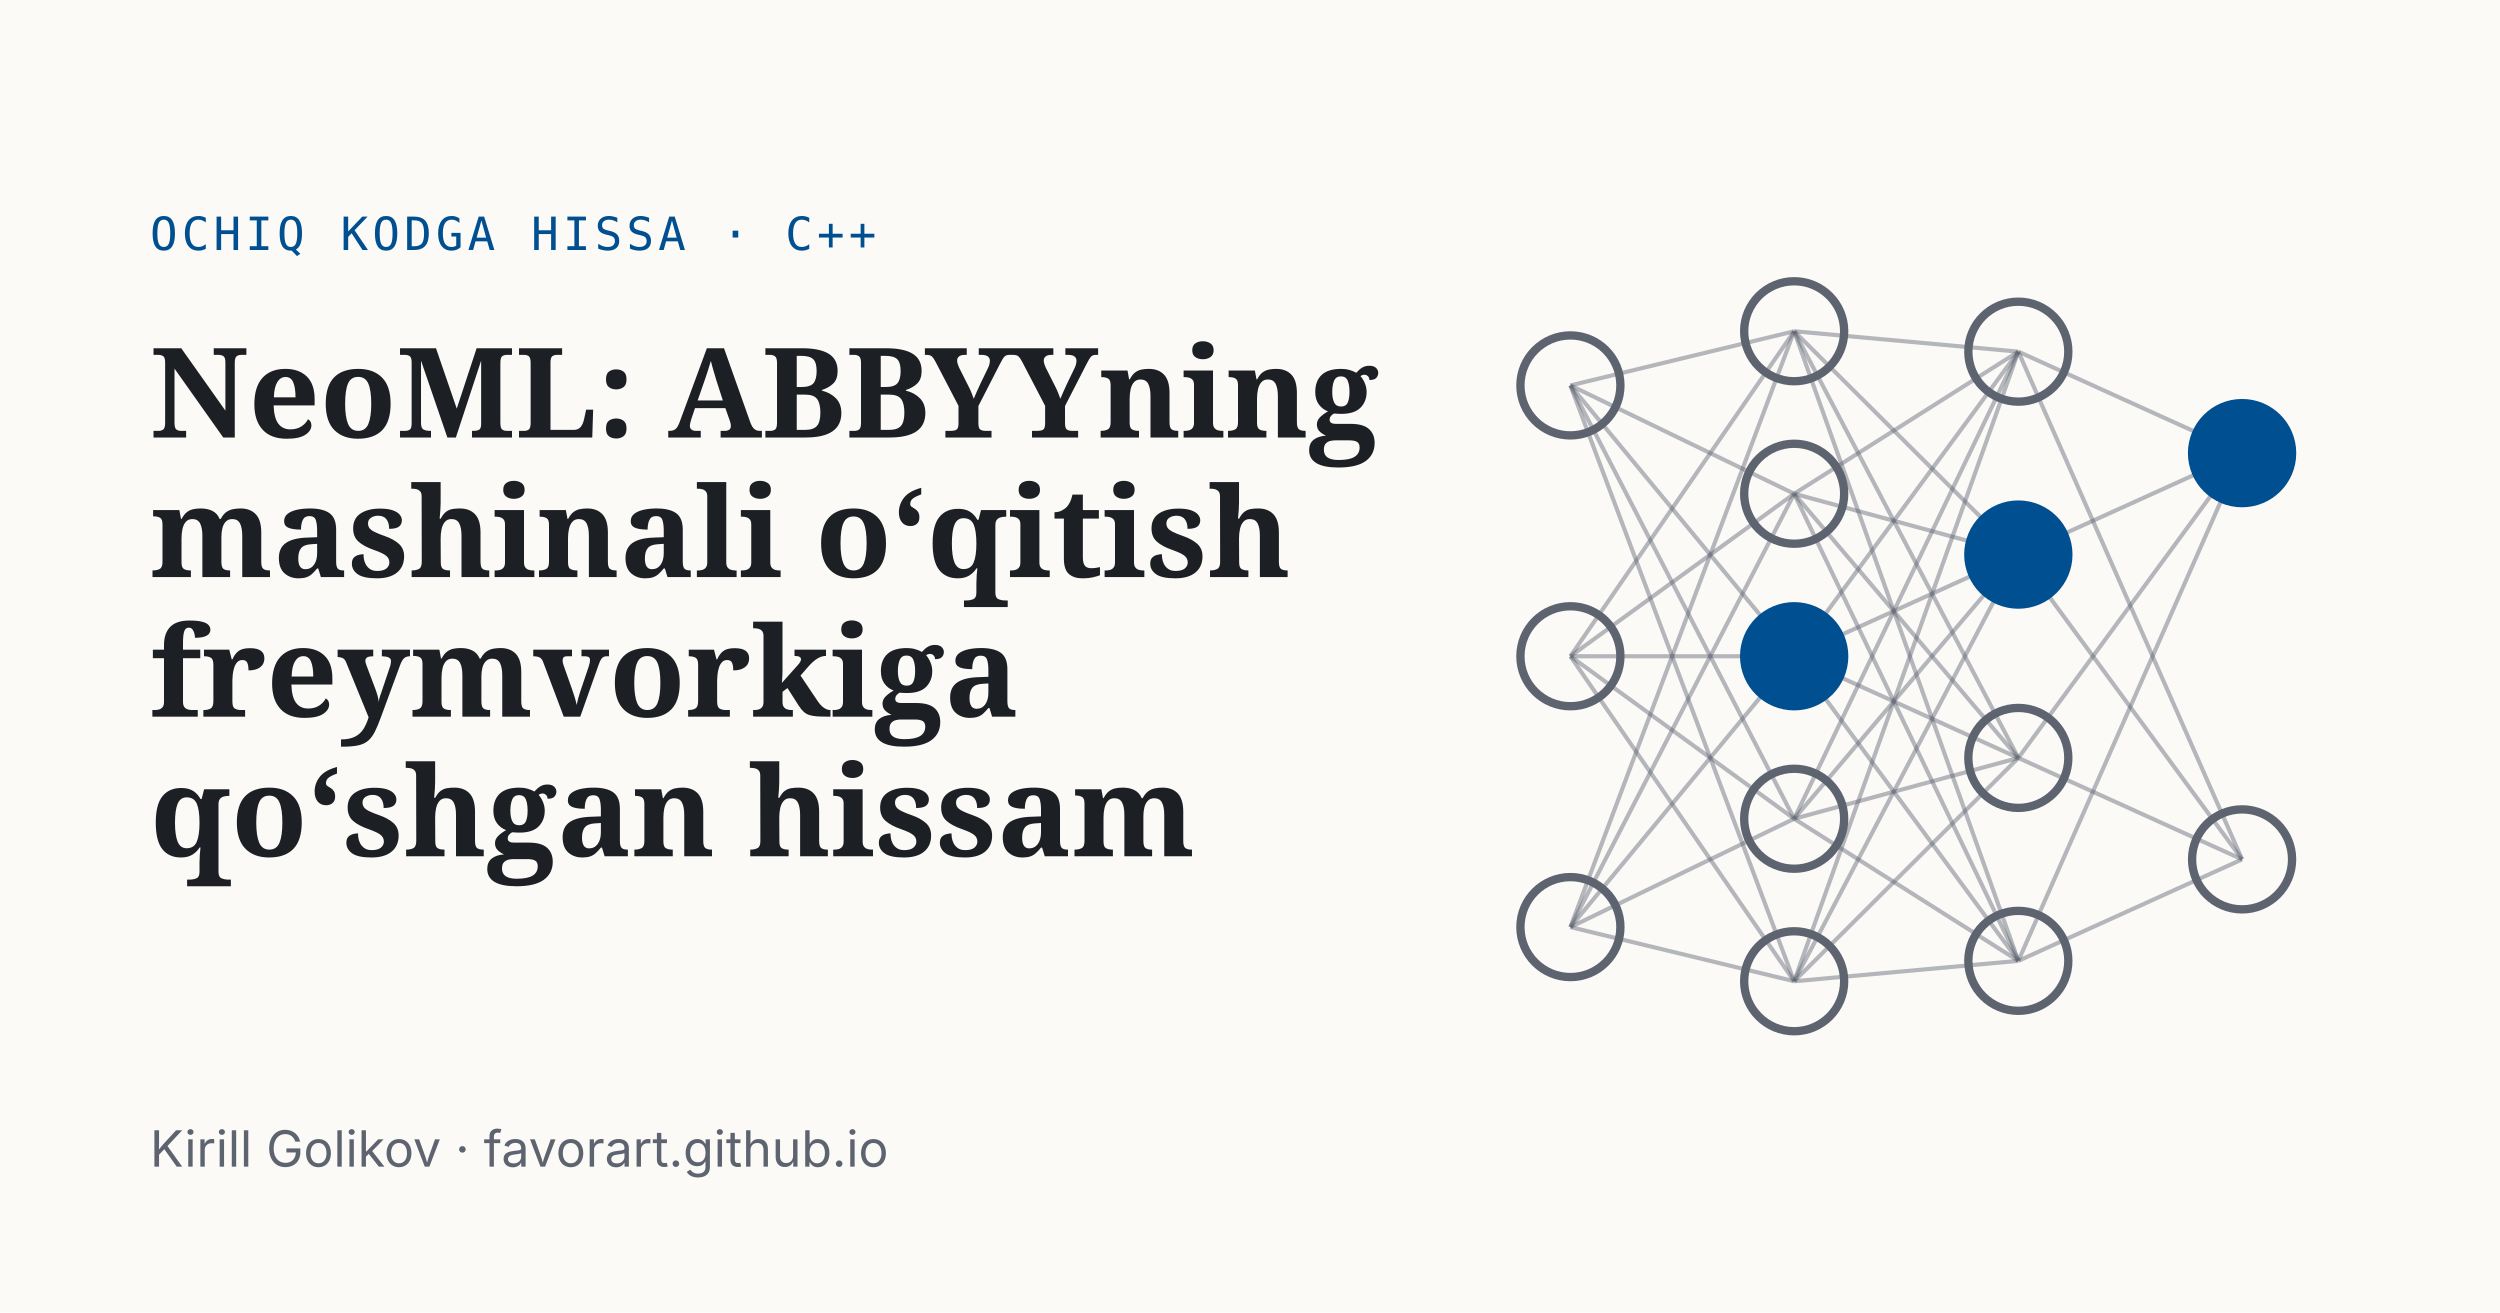
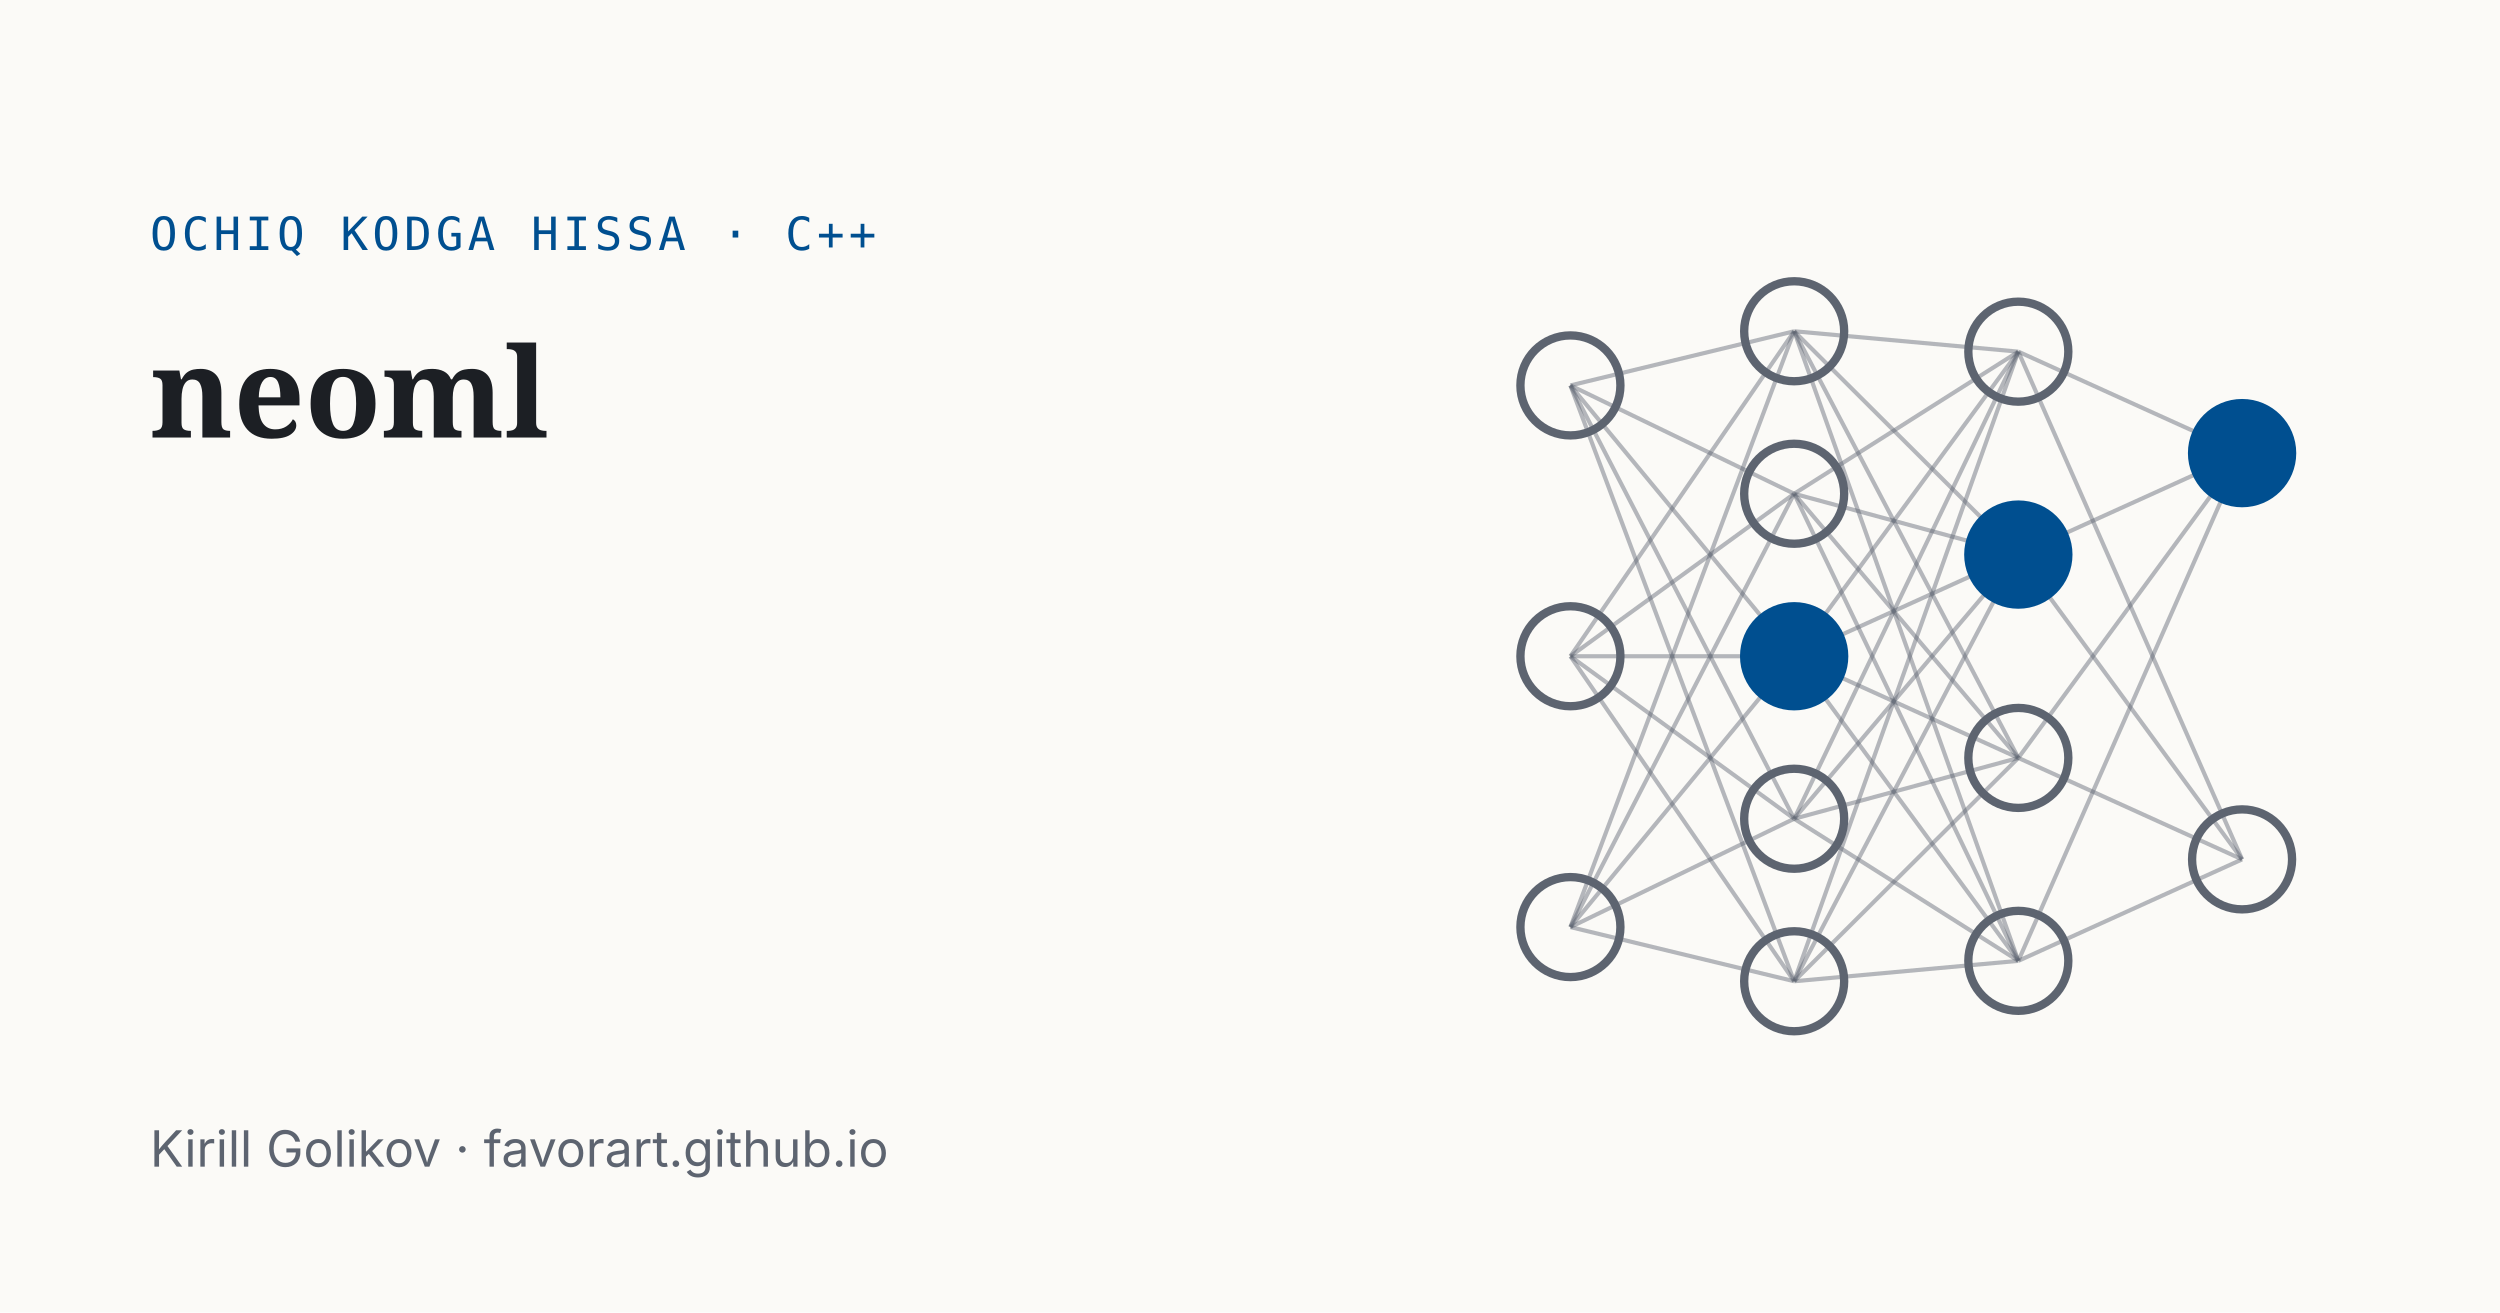
<svg xmlns="http://www.w3.org/2000/svg" width="1200" height="630" viewBox="0 0 1200 630">
  <rect width="1200" height="630" fill="#fbfaf7" />
  <line x1="753.8" y1="185.0" x2="861.2" y2="159.0" stroke="#5d6470" stroke-width="2" opacity=".45" />
  <line x1="753.8" y1="185.0" x2="861.2" y2="237.0" stroke="#5d6470" stroke-width="2" opacity=".45" />
  <line x1="753.8" y1="185.0" x2="861.2" y2="315.0" stroke="#5d6470" stroke-width="2" opacity=".45" />
  <line x1="753.8" y1="185.0" x2="861.2" y2="393.0" stroke="#5d6470" stroke-width="2" opacity=".45" />
  <line x1="753.8" y1="185.0" x2="861.2" y2="471.0" stroke="#5d6470" stroke-width="2" opacity=".45" />
  <line x1="753.8" y1="315.0" x2="861.2" y2="159.0" stroke="#5d6470" stroke-width="2" opacity=".45" />
  <line x1="753.8" y1="315.0" x2="861.2" y2="237.0" stroke="#5d6470" stroke-width="2" opacity=".45" />
  <line x1="753.8" y1="315.0" x2="861.2" y2="315.0" stroke="#5d6470" stroke-width="2" opacity=".45" />
  <line x1="753.8" y1="315.0" x2="861.2" y2="393.0" stroke="#5d6470" stroke-width="2" opacity=".45" />
  <line x1="753.8" y1="315.0" x2="861.2" y2="471.0" stroke="#5d6470" stroke-width="2" opacity=".45" />
  <line x1="753.8" y1="445.0" x2="861.2" y2="159.0" stroke="#5d6470" stroke-width="2" opacity=".45" />
  <line x1="753.8" y1="445.0" x2="861.2" y2="237.0" stroke="#5d6470" stroke-width="2" opacity=".45" />
  <line x1="753.8" y1="445.0" x2="861.2" y2="315.0" stroke="#5d6470" stroke-width="2" opacity=".45" />
  <line x1="753.8" y1="445.0" x2="861.2" y2="393.0" stroke="#5d6470" stroke-width="2" opacity=".45" />
  <line x1="753.8" y1="445.0" x2="861.2" y2="471.0" stroke="#5d6470" stroke-width="2" opacity=".45" />
  <line x1="861.2" y1="159.0" x2="968.8" y2="168.8" stroke="#5d6470" stroke-width="2" opacity=".45" />
  <line x1="861.2" y1="159.0" x2="968.8" y2="266.2" stroke="#5d6470" stroke-width="2" opacity=".45" />
  <line x1="861.2" y1="159.0" x2="968.8" y2="363.8" stroke="#5d6470" stroke-width="2" opacity=".45" />
  <line x1="861.2" y1="159.0" x2="968.8" y2="461.2" stroke="#5d6470" stroke-width="2" opacity=".45" />
  <line x1="861.2" y1="237.0" x2="968.8" y2="168.8" stroke="#5d6470" stroke-width="2" opacity=".45" />
  <line x1="861.2" y1="237.0" x2="968.8" y2="266.2" stroke="#5d6470" stroke-width="2" opacity=".45" />
  <line x1="861.2" y1="237.0" x2="968.8" y2="363.8" stroke="#5d6470" stroke-width="2" opacity=".45" />
  <line x1="861.2" y1="237.0" x2="968.8" y2="461.2" stroke="#5d6470" stroke-width="2" opacity=".45" />
  <line x1="861.2" y1="315.0" x2="968.8" y2="168.8" stroke="#5d6470" stroke-width="2" opacity=".45" />
  <line x1="861.2" y1="315.0" x2="968.8" y2="266.2" stroke="#5d6470" stroke-width="2" opacity=".45" />
  <line x1="861.2" y1="315.0" x2="968.8" y2="363.8" stroke="#5d6470" stroke-width="2" opacity=".45" />
  <line x1="861.2" y1="315.0" x2="968.8" y2="461.2" stroke="#5d6470" stroke-width="2" opacity=".45" />
  <line x1="861.2" y1="393.0" x2="968.8" y2="168.8" stroke="#5d6470" stroke-width="2" opacity=".45" />
  <line x1="861.2" y1="393.0" x2="968.8" y2="266.2" stroke="#5d6470" stroke-width="2" opacity=".45" />
  <line x1="861.2" y1="393.0" x2="968.8" y2="363.8" stroke="#5d6470" stroke-width="2" opacity=".45" />
  <line x1="861.2" y1="393.0" x2="968.8" y2="461.2" stroke="#5d6470" stroke-width="2" opacity=".45" />
  <line x1="861.2" y1="471.0" x2="968.8" y2="168.8" stroke="#5d6470" stroke-width="2" opacity=".45" />
  <line x1="861.2" y1="471.0" x2="968.8" y2="266.2" stroke="#5d6470" stroke-width="2" opacity=".45" />
  <line x1="861.2" y1="471.0" x2="968.8" y2="363.8" stroke="#5d6470" stroke-width="2" opacity=".45" />
  <line x1="861.2" y1="471.0" x2="968.8" y2="461.2" stroke="#5d6470" stroke-width="2" opacity=".45" />
  <line x1="968.8" y1="168.8" x2="1076.2" y2="217.5" stroke="#5d6470" stroke-width="2" opacity=".45" />
  <line x1="968.8" y1="168.8" x2="1076.2" y2="412.5" stroke="#5d6470" stroke-width="2" opacity=".45" />
  <line x1="968.8" y1="266.2" x2="1076.2" y2="217.5" stroke="#5d6470" stroke-width="2" opacity=".45" />
  <line x1="968.8" y1="266.2" x2="1076.2" y2="412.5" stroke="#5d6470" stroke-width="2" opacity=".45" />
  <line x1="968.8" y1="363.8" x2="1076.2" y2="217.5" stroke="#5d6470" stroke-width="2" opacity=".45" />
  <line x1="968.8" y1="363.8" x2="1076.2" y2="412.5" stroke="#5d6470" stroke-width="2" opacity=".45" />
  <line x1="968.8" y1="461.2" x2="1076.2" y2="217.5" stroke="#5d6470" stroke-width="2" opacity=".45" />
  <line x1="968.8" y1="461.2" x2="1076.2" y2="412.5" stroke="#5d6470" stroke-width="2" opacity=".45" />
  <circle cx="753.8" cy="185.0" r="24" fill="none" stroke="#5d6470" stroke-width="4" />
  <circle cx="753.8" cy="315.0" r="24" fill="none" stroke="#5d6470" stroke-width="4" />
  <circle cx="753.8" cy="445.0" r="24" fill="none" stroke="#5d6470" stroke-width="4" />
  <circle cx="861.2" cy="159.0" r="24" fill="none" stroke="#5d6470" stroke-width="4" />
  <circle cx="861.2" cy="237.0" r="24" fill="none" stroke="#5d6470" stroke-width="4" />
  <circle cx="861.2" cy="315.0" r="24" fill="#004f90" stroke="#004f90" stroke-width="4" />
  <circle cx="861.2" cy="393.0" r="24" fill="none" stroke="#5d6470" stroke-width="4" />
  <circle cx="861.2" cy="471.0" r="24" fill="none" stroke="#5d6470" stroke-width="4" />
  <circle cx="968.8" cy="168.8" r="24" fill="none" stroke="#5d6470" stroke-width="4" />
  <circle cx="968.8" cy="266.2" r="24" fill="#004f90" stroke="#004f90" stroke-width="4" />
  <circle cx="968.8" cy="363.8" r="24" fill="none" stroke="#5d6470" stroke-width="4" />
  <circle cx="968.8" cy="461.2" r="24" fill="none" stroke="#5d6470" stroke-width="4" />
  <circle cx="1076.2" cy="217.5" r="24" fill="#004f90" stroke="#004f90" stroke-width="4" />
  <circle cx="1076.2" cy="412.5" r="24" fill="none" stroke="#5d6470" stroke-width="4" />
  <text x="72" y="120" font-family="'JetBrains Mono', Consolas, monospace" font-size="22" letter-spacing="2" fill="#004f90">OCHIQ KODGA HISSA · C++</text>
-   <text x="72" y="210" font-family="'Source Serif 4', Georgia, serif" font-weight="600" font-size="60" fill="#1c1f24">NeoML: ABBYYning</text>
-   <text x="72" y="277" font-family="'Source Serif 4', Georgia, serif" font-weight="600" font-size="60" fill="#1c1f24">mashinali oʻqitish</text>
-   <text x="72" y="344" font-family="'Source Serif 4', Georgia, serif" font-weight="600" font-size="60" fill="#1c1f24">freymvorkiga</text>
-   <text x="72" y="411" font-family="'Source Serif 4', Georgia, serif" font-weight="600" font-size="60" fill="#1c1f24">qoʻshgan hissam</text>
+   <text x="72" y="210" font-family="'Source Serif 4', Georgia, serif" font-weight="600" font-size="60" fill="#1c1f24">neoml</text>
  <text x="72" y="560" font-family="Inter, Arial, sans-serif" font-size="24" fill="#5d6470">Kirill Golikov · favorart.github.io</text>
</svg>
